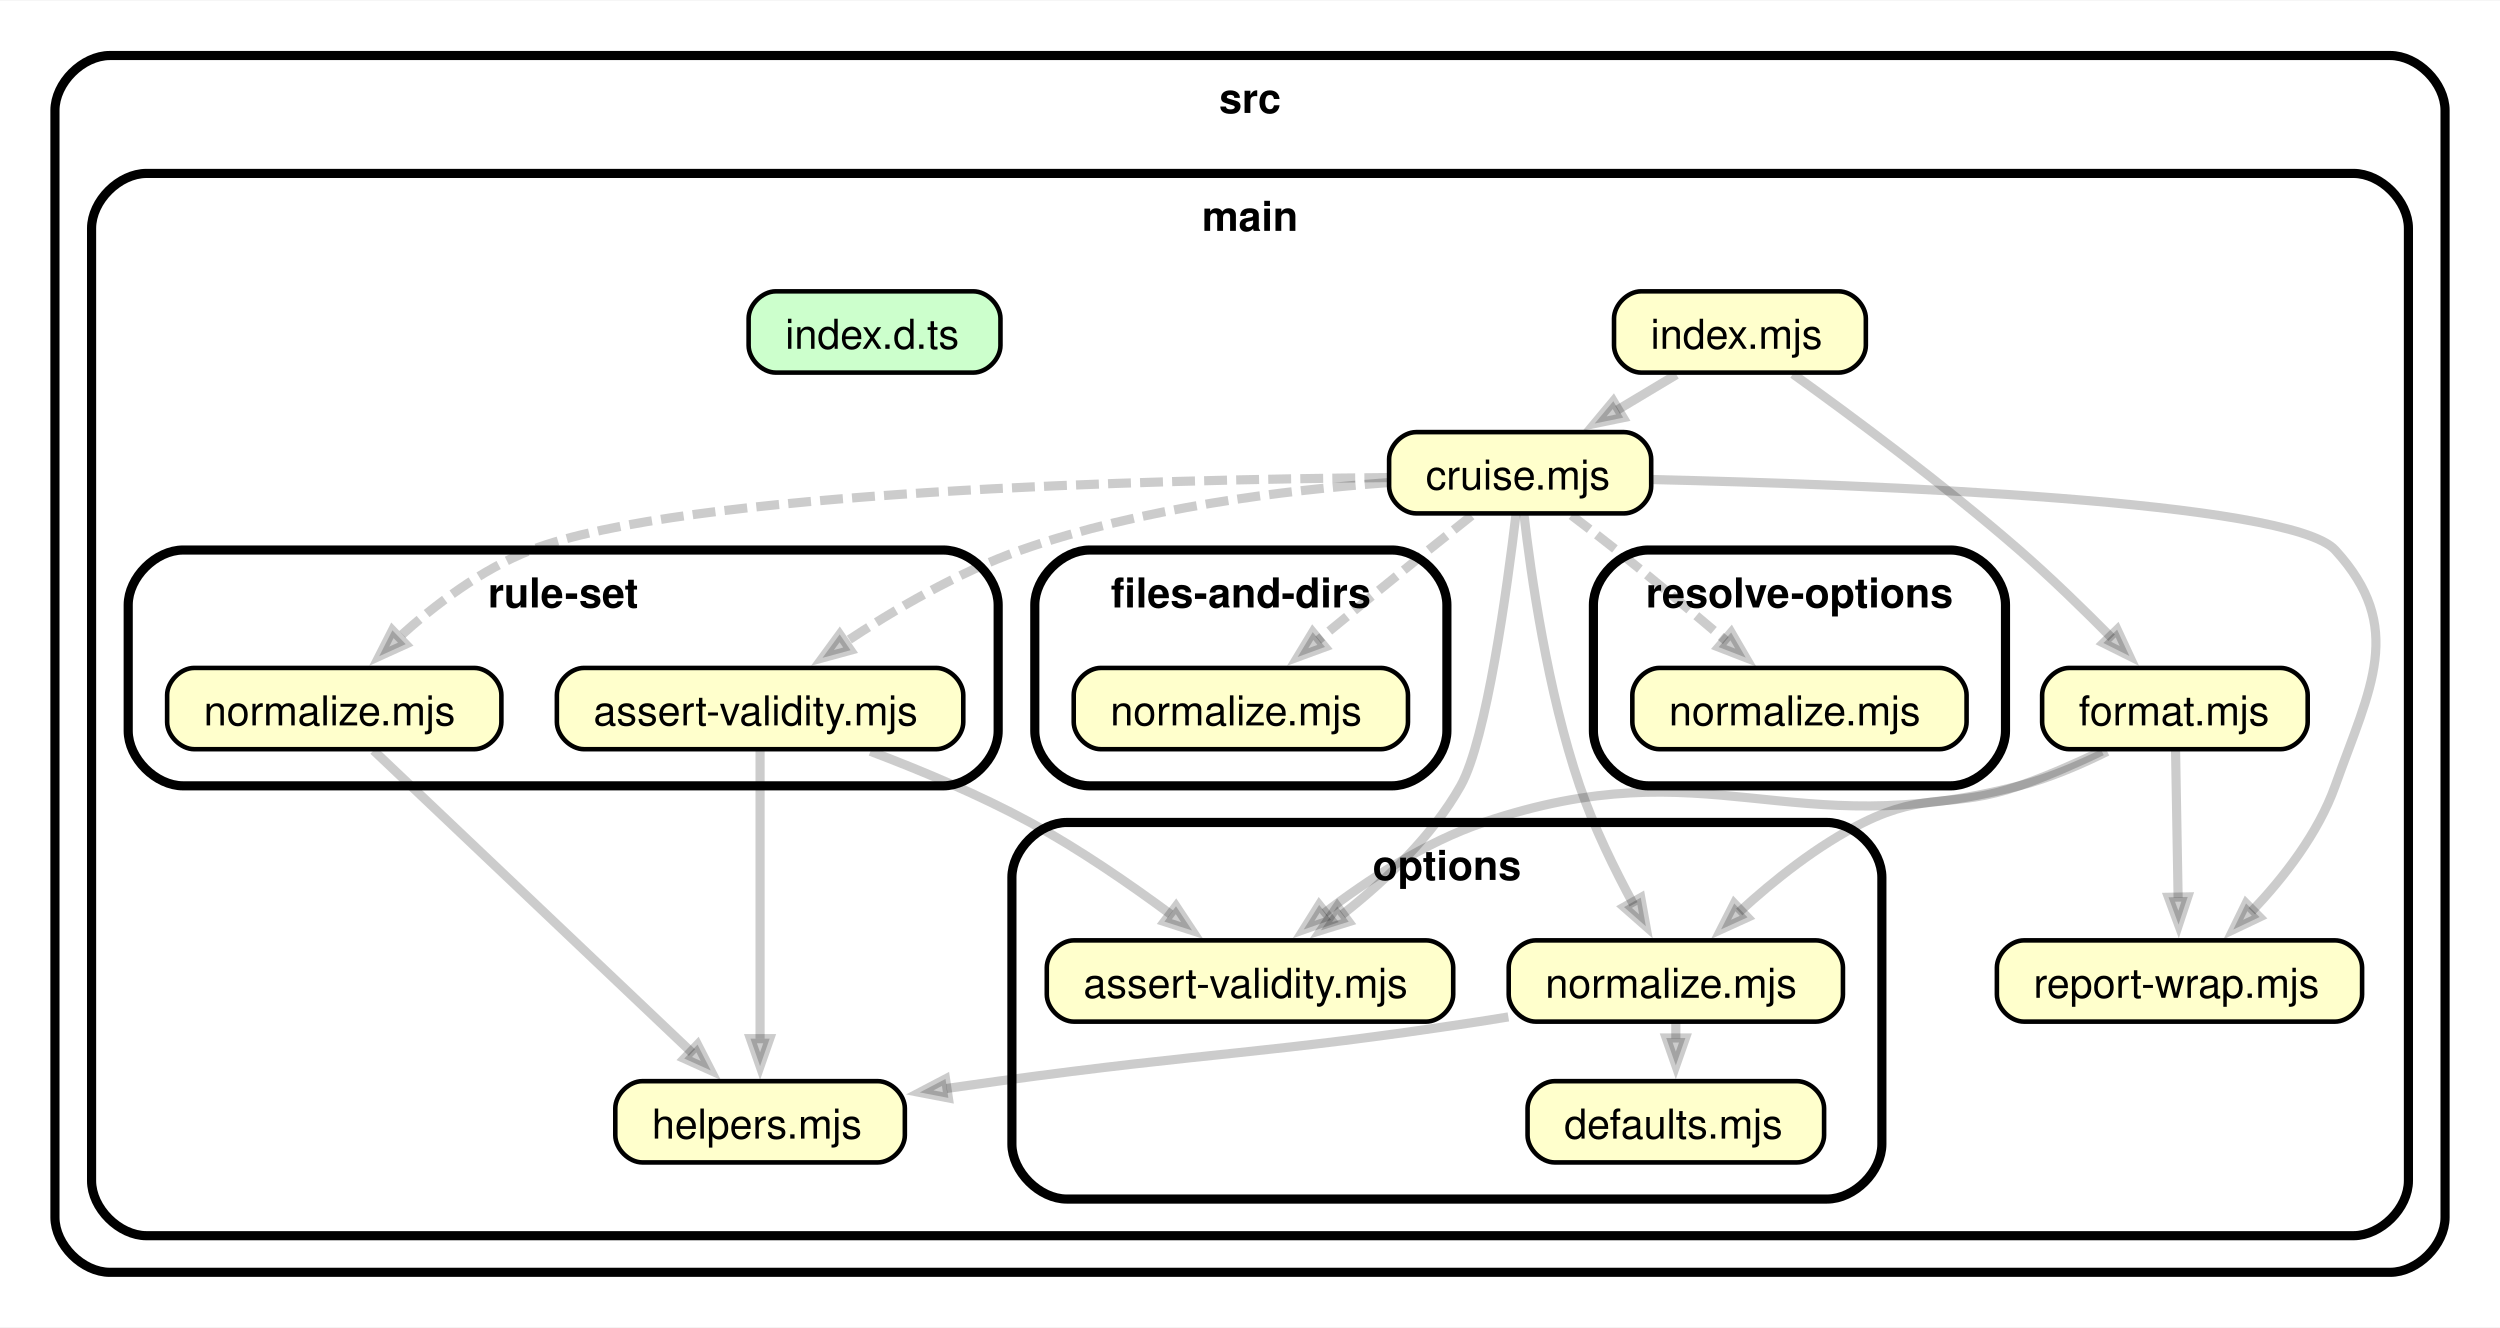
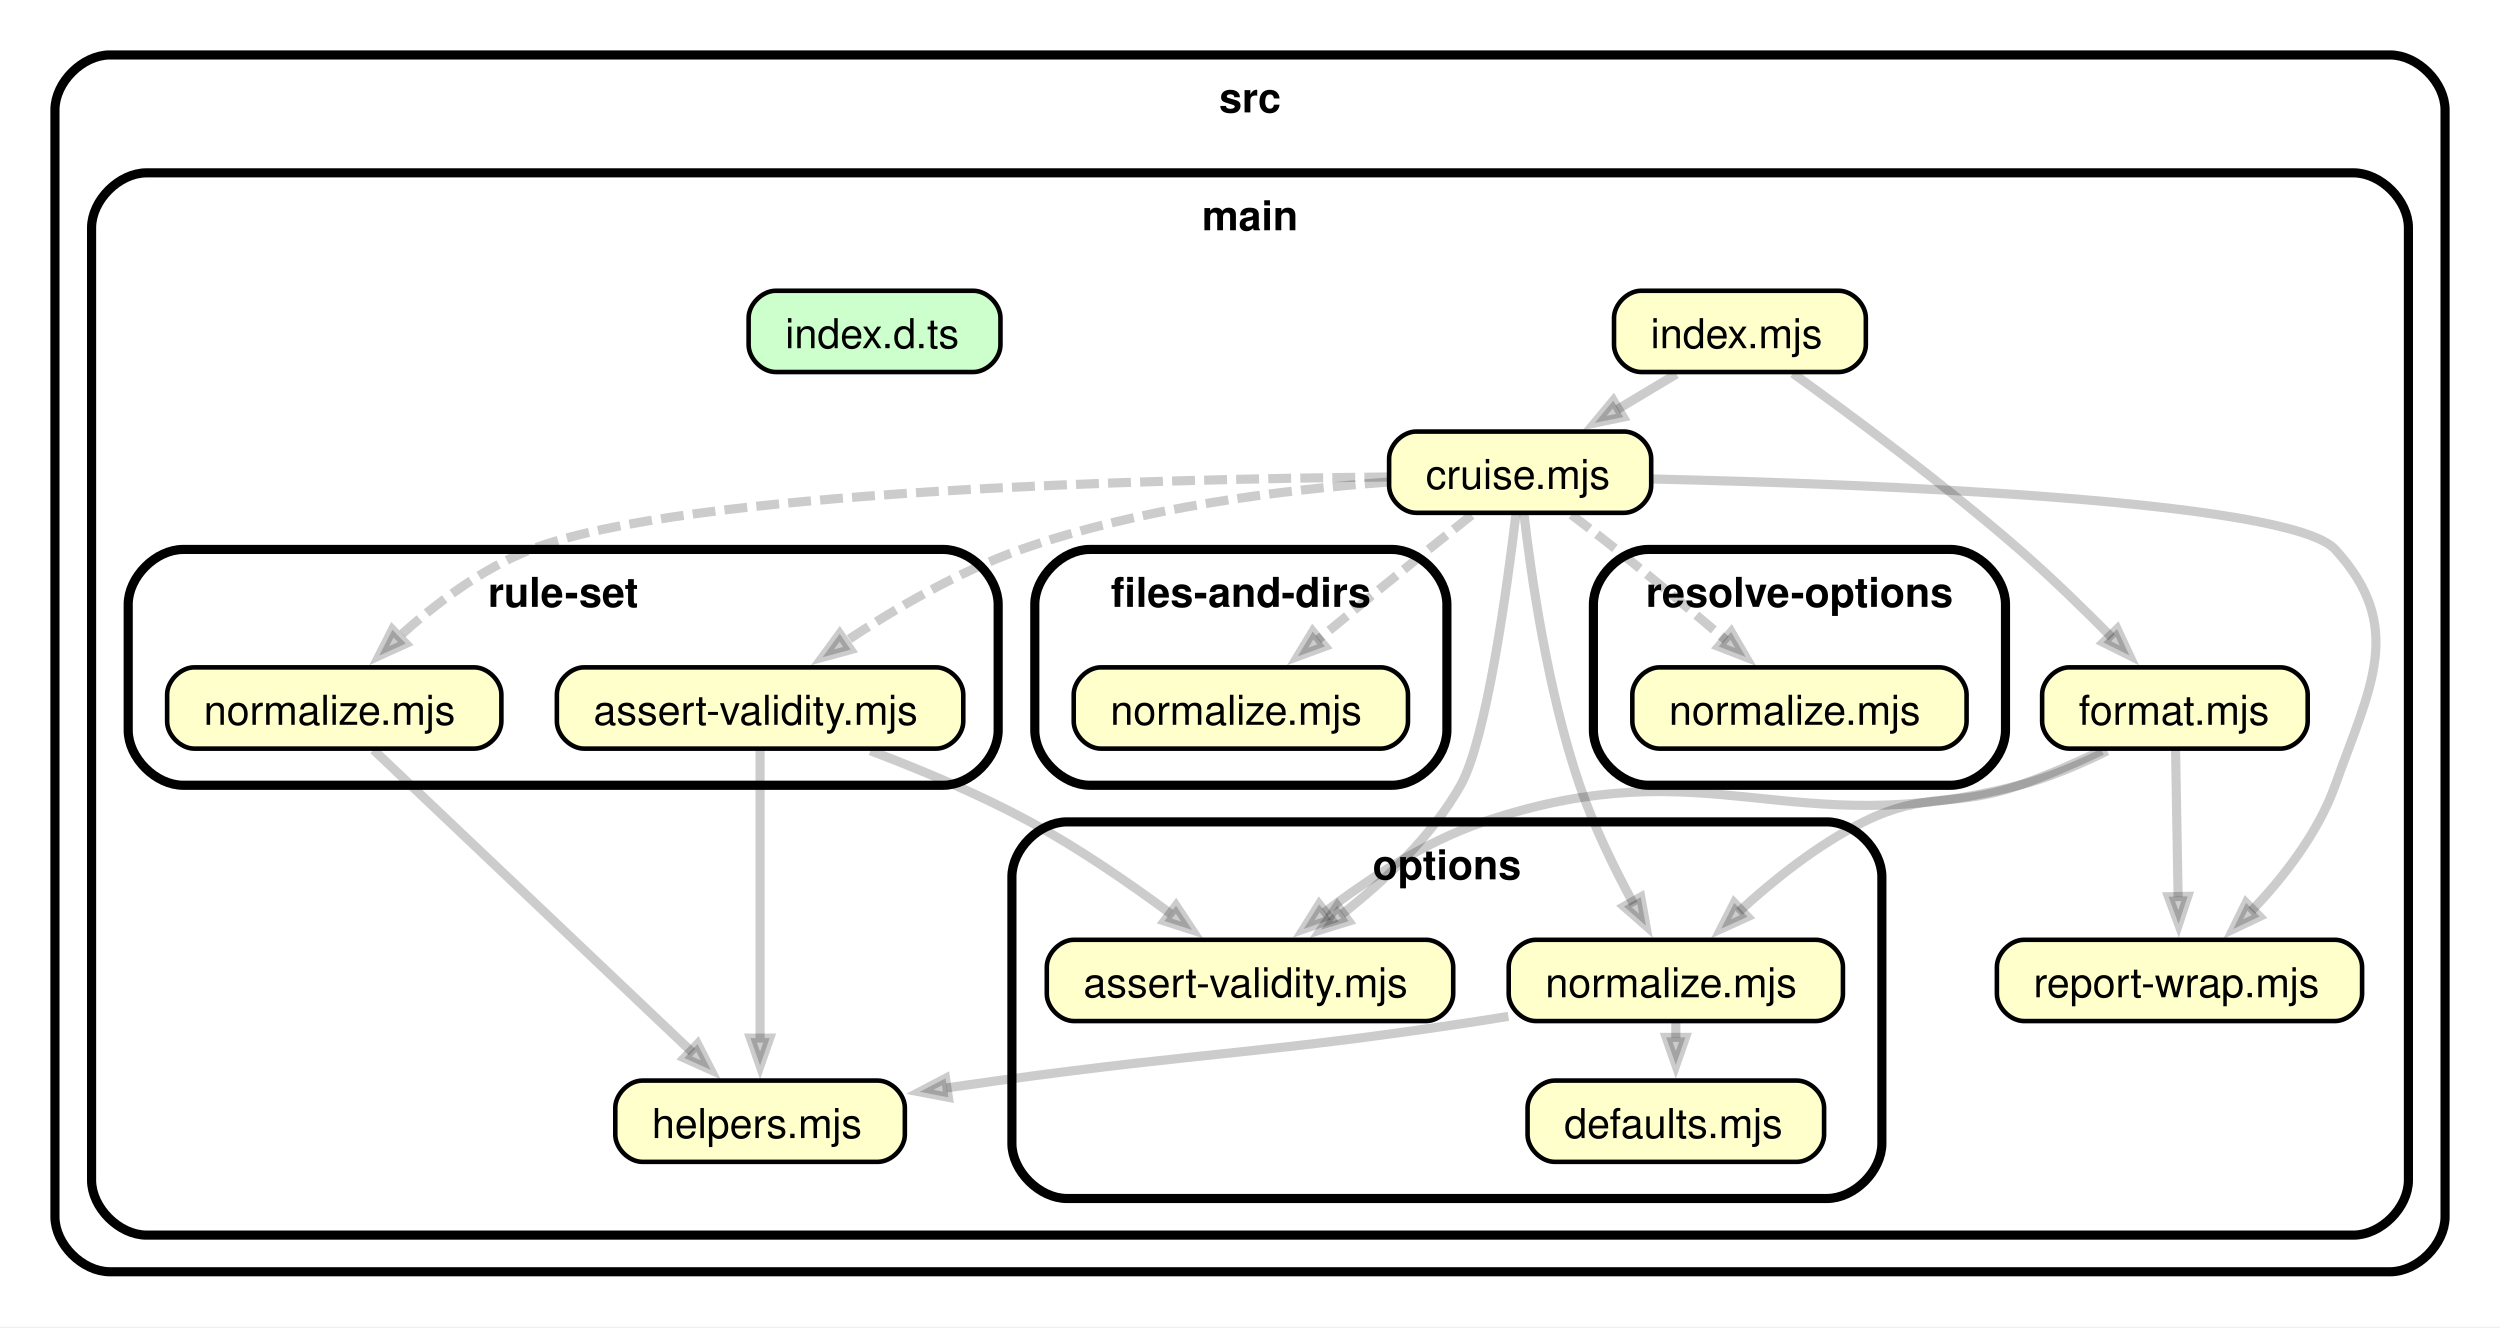
- <svg xmlns="http://www.w3.org/2000/svg" xmlns:xlink="http://www.w3.org/1999/xlink" width="728" height="290pt" viewBox="0 0 546 289.75">
+ <svg xmlns="http://www.w3.org/2000/svg" xmlns:xlink="http://www.w3.org/1999/xlink" width="728" height="290pt" viewBox="0 0 546 290">
  <g class="graph" transform="translate(4 285.75)">
    <path fill="#fff" d="M-4 4v-289.75h546V4z" />
    <g class="cluster">
      <path fill="#fff" stroke="#000" stroke-width="2" d="M20-8h498c6 0 12-6 12-12v-241.75c0-6-6-12-12-12H20c-6 0-12 6-12 12V-20c0 6 6 12 12 12" />
-       <text x="269" y="-261.2" font-family="Helvetica,sans-Serif" font-size="9" font-weight="bold" text-anchor="middle">src</text>
+       <text xml:space="preserve" x="269" y="-261.2" font-family="Helvetica,sans-Serif" font-size="9" font-weight="bold" text-anchor="middle">src</text>
    </g>
    <g class="cluster">
      <path fill="#fff" stroke="#000" stroke-width="2" d="M28-16h482c6 0 12-6 12-12v-208c0-6-6-12-12-12H28c-6 0-12 6-12 12v208c0 6 6 12 12 12" />
-       <text x="269" y="-235.45" font-family="Helvetica,sans-Serif" font-size="9" font-weight="bold" text-anchor="middle">main</text>
+       <text xml:space="preserve" x="269" y="-235.45" font-family="Helvetica,sans-Serif" font-size="9" font-weight="bold" text-anchor="middle">main</text>
    </g>
    <g class="cluster">
      <path fill="#fff" stroke="#000" stroke-width="2" d="M234-114.25h66c6 0 12-6 12-12v-27.5c0-6-6-12-12-12h-66c-6 0-12 6-12 12v27.5c0 6 6 12 12 12" />
-       <text x="267" y="-153.2" font-family="Helvetica,sans-Serif" font-size="9" font-weight="bold" text-anchor="middle">files-and-dirs</text>
+       <text xml:space="preserve" x="267" y="-153.2" font-family="Helvetica,sans-Serif" font-size="9" font-weight="bold" text-anchor="middle">files-and-dirs</text>
    </g>
    <g class="cluster">
      <path fill="#fff" stroke="#000" stroke-width="2" d="M229-24h166c6 0 12-6 12-12v-58.25c0-6-6-12-12-12H229c-6 0-12 6-12 12V-36c0 6 6 12 12 12" />
-       <text x="312" y="-93.7" font-family="Helvetica,sans-Serif" font-size="9" font-weight="bold" text-anchor="middle">options</text>
+       <text xml:space="preserve" x="312" y="-93.7" font-family="Helvetica,sans-Serif" font-size="9" font-weight="bold" text-anchor="middle">options</text>
    </g>
    <g class="cluster">
      <path fill="#fff" stroke="#000" stroke-width="2" d="M356-114.25h66c6 0 12-6 12-12v-27.5c0-6-6-12-12-12h-66c-6 0-12 6-12 12v27.5c0 6 6 12 12 12" />
-       <text x="389" y="-153.2" font-family="Helvetica,sans-Serif" font-size="9" font-weight="bold" text-anchor="middle">resolve-options</text>
+       <text xml:space="preserve" x="389" y="-153.2" font-family="Helvetica,sans-Serif" font-size="9" font-weight="bold" text-anchor="middle">resolve-options</text>
    </g>
    <g class="cluster">
      <path fill="#fff" stroke="#000" stroke-width="2" d="M36-114.25h166c6 0 12-6 12-12v-27.5c0-6-6-12-12-12H36c-6 0-12 6-12 12v27.5c0 6 6 12 12 12" />
-       <text x="119" y="-153.2" font-family="Helvetica,sans-Serif" font-size="9" font-weight="bold" text-anchor="middle">rule-set</text>
+       <text xml:space="preserve" x="119" y="-153.2" font-family="Helvetica,sans-Serif" font-size="9" font-weight="bold" text-anchor="middle">rule-set</text>
    </g>
    <g class="node">
      <a xlink:href="src/main/cruise.mjs" xlink:title="cruise.mjs">
        <path fill="#ffc" stroke="#000" d="M350.71-191.5h-45.42c-2.96 0-5.91 2.96-5.91 5.92v5.91c0 2.96 2.95 5.92 5.91 5.92h45.42c2.96 0 5.91-2.96 5.91-5.92v-5.91c0-2.96-2.95-5.92-5.91-5.92" />
-         <text x="307.38" y="-178.95" font-family="Helvetica,sans-Serif" font-size="9">cruise.mjs</text>
+         <text xml:space="preserve" x="307.38" y="-178.95" font-family="Helvetica,sans-Serif" font-size="9">cruise.mjs</text>
      </a>
    </g>
    <g class="node">
      <a xlink:href="src/main/files-and-dirs/normalize.mjs" xlink:title="normalize.mjs">
        <path fill="#ffc" stroke="#000" d="M297.58-140h-61.16c-2.96 0-5.92 2.96-5.92 5.92v5.91c0 2.96 2.96 5.92 5.92 5.92h61.16c2.96 0 5.92-2.96 5.92-5.92v-5.91c0-2.96-2.96-5.92-5.92-5.92" />
-         <text x="238.5" y="-127.45" font-family="Helvetica,sans-Serif" font-size="9">normalize.mjs</text>
+         <text xml:space="preserve" x="238.5" y="-127.45" font-family="Helvetica,sans-Serif" font-size="9">normalize.mjs</text>
      </a>
    </g>
    <g class="edge">
      <path fill="none" stroke="#000" stroke-dasharray="5,2" stroke-opacity=".2" stroke-width="2" d="M317.39-173.25c-3.04 2.41-6.35 5.05-9.39 7.5a3372 3372 0 0 0-24.09 19.66" />
      <path fill-opacity=".2" stroke="#000" stroke-opacity=".2" stroke-width="2" d="m285.38-144.58-5.97 2.19 3.29-5.43z" />
    </g>
    <g class="node">
      <a xlink:href="src/main/options/assert-validity.mjs" xlink:title="assert-validity.mjs">
        <path fill="#ffc" stroke="#000" d="M307.46-80.5h-76.92c-2.96 0-5.92 2.96-5.92 5.92v5.91c0 2.96 2.96 5.92 5.92 5.92h76.92c2.96 0 5.92-2.96 5.92-5.92v-5.91c0-2.96-2.96-5.92-5.92-5.92" />
-         <text x="232.62" y="-67.95" font-family="Helvetica,sans-Serif" font-size="9">assert-validity.mjs</text>
+         <text xml:space="preserve" x="232.62" y="-67.95" font-family="Helvetica,sans-Serif" font-size="9">assert-validity.mjs</text>
      </a>
    </g>
    <g class="edge">
      <path fill="none" stroke="#000" stroke-opacity=".2" stroke-width="2" d="M327.08-173.46c-1.87 15.64-6.41 49.14-12.08 59.21-6.26 11.11-16.56 20.84-25.83 28.1" />
      <path fill-opacity=".2" stroke="#000" stroke-opacity=".2" stroke-width="2" d="m290.56-84.57-6.08 1.88 3.58-5.25z" />
    </g>
    <g class="node">
      <a xlink:href="src/main/options/normalize.mjs" xlink:title="normalize.mjs">
        <path fill="#ffc" stroke="#000" d="M392.58-80.5h-61.16c-2.96 0-5.92 2.96-5.92 5.92v5.91c0 2.96 2.96 5.92 5.92 5.92h61.16c2.96 0 5.92-2.96 5.92-5.92v-5.91c0-2.96-2.96-5.92-5.92-5.92" />
-         <text x="333.5" y="-67.95" font-family="Helvetica,sans-Serif" font-size="9">normalize.mjs</text>
+         <text xml:space="preserve" x="333.5" y="-67.95" font-family="Helvetica,sans-Serif" font-size="9">normalize.mjs</text>
      </a>
    </g>
    <g class="edge">
      <path fill="none" stroke="#000" stroke-opacity=".2" stroke-width="2" d="M328.83-173.56c1.47 12.84 5.09 38.57 12.17 59.31 3.03 8.89 7.63 18.27 11.75 25.87" />
      <path fill-opacity=".2" stroke="#000" stroke-opacity=".2" stroke-width="2" d="m354.34-89.83 1.12 6.26-4.78-4.2z" />
    </g>
    <g class="node">
      <a xlink:href="src/main/report-wrap.mjs" xlink:title="report-wrap.mjs">
        <path fill="#ffc" stroke="#000" d="M505.96-80.5h-67.92c-2.96 0-5.92 2.96-5.92 5.92v5.91c0 2.96 2.96 5.92 5.92 5.92h67.92c2.96 0 5.92-2.96 5.92-5.92v-5.91c0-2.96-2.96-5.92-5.92-5.92" />
-         <text x="440.12" y="-67.95" font-family="Helvetica,sans-Serif" font-size="9">report-wrap.mjs</text>
+         <text xml:space="preserve" x="440.12" y="-67.95" font-family="Helvetica,sans-Serif" font-size="9">report-wrap.mjs</text>
      </a>
    </g>
    <g class="edge">
      <path fill="none" stroke="#000" stroke-opacity=".2" stroke-width="2" d="M356.92-181.14c47.85 1.11 139.24 4.63 149.08 15.39 15.45 16.89 7.69 29.94 0 51.5-3.69 10.36-11.2 20.01-18.22 27.4" />
      <path fill-opacity=".2" stroke="#000" stroke-opacity=".2" stroke-width="2" d="m489.49-85.59-5.74 2.73 2.79-5.71z" />
    </g>
    <g class="node">
      <a xlink:href="src/main/resolve-options/normalize.mjs" xlink:title="normalize.mjs">
        <path fill="#ffc" stroke="#000" d="M419.58-140h-61.16c-2.96 0-5.92 2.96-5.92 5.92v5.91c0 2.96 2.96 5.92 5.92 5.92h61.16c2.96 0 5.92-2.96 5.92-5.92v-5.91c0-2.96-2.96-5.92-5.92-5.92" />
-         <text x="360.5" y="-127.45" font-family="Helvetica,sans-Serif" font-size="9">normalize.mjs</text>
+         <text xml:space="preserve" x="360.5" y="-127.45" font-family="Helvetica,sans-Serif" font-size="9">normalize.mjs</text>
      </a>
    </g>
    <g class="edge">
      <path fill="none" stroke="#000" stroke-dasharray="5,2" stroke-opacity=".2" stroke-width="2" d="M339.2-173.33c3.19 2.41 6.66 5.07 9.8 7.58 7.98 6.36 16.67 13.63 23.91 19.77" />
      <path fill-opacity=".2" stroke="#000" stroke-opacity=".2" stroke-width="2" d="m374.08-147.74 3.2 5.49-5.93-2.3z" />
    </g>
    <g class="node">
      <a xlink:href="src/main/rule-set/assert-validity.mjs" xlink:title="assert-validity.mjs">
        <path fill="#ffc" stroke="#000" d="M200.46-140h-76.92c-2.96 0-5.92 2.96-5.92 5.92v5.91c0 2.96 2.96 5.92 5.92 5.92h76.92c2.96 0 5.92-2.96 5.92-5.92v-5.91c0-2.96-2.96-5.92-5.92-5.92" />
-         <text x="125.62" y="-127.45" font-family="Helvetica,sans-Serif" font-size="9">assert-validity.mjs</text>
+         <text xml:space="preserve" x="125.62" y="-127.45" font-family="Helvetica,sans-Serif" font-size="9">assert-validity.mjs</text>
      </a>
    </g>
    <g class="edge">
      <path fill="none" stroke="#000" stroke-dasharray="5,2" stroke-opacity=".2" stroke-width="2" d="M299.04-180.46c-22.39 1.63-53.89 5.49-80.04 14.71-13.78 4.85-27.93 13.18-38.69 20.33" />
      <path fill-opacity=".2" stroke="#000" stroke-opacity=".2" stroke-width="2" d="m181.77-143.87-6.14 1.67 3.76-5.13z" />
    </g>
    <g class="node">
      <a xlink:href="src/main/rule-set/normalize.mjs" xlink:title="normalize.mjs">
        <path fill="#ffc" stroke="#000" d="M99.58-140H38.42c-2.96 0-5.92 2.96-5.92 5.92v5.91c0 2.96 2.96 5.92 5.92 5.92h61.16c2.96 0 5.92-2.96 5.92-5.92v-5.91c0-2.96-2.96-5.92-5.92-5.92" />
-         <text x="40.5" y="-127.45" font-family="Helvetica,sans-Serif" font-size="9">normalize.mjs</text>
+         <text xml:space="preserve" x="40.5" y="-127.45" font-family="Helvetica,sans-Serif" font-size="9">normalize.mjs</text>
      </a>
    </g>
    <g class="edge">
      <path fill="none" stroke="#000" stroke-dasharray="5,2" stroke-opacity=".2" stroke-width="2" d="M298.98-181.57c-50.82.44-153.66 2.95-186.98 15.82-10.83 4.18-21.14 12.06-28.95 19.14" />
      <path fill-opacity=".2" stroke="#000" stroke-opacity=".2" stroke-width="2" d="m84.61-145.19-5.79 2.63 2.88-5.66z" />
    </g>
    <g class="node">
      <a xlink:href="src/main/helpers.mjs" xlink:title="helpers.mjs">
        <path fill="#ffc" stroke="#000" d="M187.71-49.75h-51.42c-2.96 0-5.91 2.96-5.91 5.92v5.91c0 2.96 2.95 5.92 5.91 5.92h51.42c2.96 0 5.91-2.96 5.91-5.92v-5.91c0-2.96-2.95-5.92-5.91-5.92" />
-         <text x="138.38" y="-37.2" font-family="Helvetica,sans-Serif" font-size="9">helpers.mjs</text>
+         <text xml:space="preserve" x="138.38" y="-37.2" font-family="Helvetica,sans-Serif" font-size="9">helpers.mjs</text>
      </a>
    </g>
    <g class="edge">
      <path fill="none" stroke="#000" stroke-opacity=".2" stroke-width="2" d="M325.43-63.78c-2.17.36-4.33.71-6.43 1.03-46.48 7.13-58.42 6.59-105 13-3.66.5-7.47 1.05-11.28 1.6" />
      <path fill-opacity=".2" stroke="#000" stroke-opacity=".2" stroke-width="2" d="m203.12-46.09-6.25-1.2 5.63-2.95z" />
    </g>
    <g class="node">
      <a xlink:href="src/main/options/defaults.mjs" xlink:title="defaults.mjs">
        <path fill="#ffc" stroke="#000" d="M388.46-49.75h-52.92c-2.96 0-5.92 2.96-5.92 5.92v5.91c0 2.96 2.96 5.92 5.92 5.92h52.92c2.96 0 5.92-2.96 5.92-5.92v-5.91c0-2.96-2.96-5.92-5.92-5.92" />
-         <text x="337.62" y="-37.2" font-family="Helvetica,sans-Serif" font-size="9">defaults.mjs</text>
+         <text xml:space="preserve" x="337.62" y="-37.2" font-family="Helvetica,sans-Serif" font-size="9">defaults.mjs</text>
      </a>
    </g>
    <g class="edge">
      <path fill="none" stroke="#000" stroke-opacity=".2" stroke-width="2" d="M362-62.46v3.39" />
      <path fill-opacity=".2" stroke="#000" stroke-opacity=".2" stroke-width="2" d="m364.1-59.18-2.1 6-2.1-6z" />
    </g>
    <g class="edge">
      <path fill="none" stroke="#000" stroke-opacity=".2" stroke-width="2" d="M186.1-121.79c10.92 4.13 23.83 9.53 34.9 15.54 10.65 5.79 21.78 13.47 30.64 20.03" />
      <path fill-opacity=".2" stroke="#000" stroke-opacity=".2" stroke-width="2" d="m252.84-87.95 3.52 5.3-6.06-1.95z" />
    </g>
    <g class="edge">
      <path fill="none" stroke="#000" stroke-opacity=".2" stroke-width="2" d="M162-121.98v62.95" />
      <path fill-opacity=".2" stroke="#000" stroke-opacity=".2" stroke-width="2" d="m164.1-59.03-2.1 6-2.1-6z" />
    </g>
    <g class="edge">
      <path fill="none" stroke="#000" stroke-opacity=".2" stroke-width="2" d="M77.58-121.98c15.85 15.04 49.88 47.33 69.55 66" />
      <path fill-opacity=".2" stroke="#000" stroke-opacity=".2" stroke-width="2" d="m148.34-57.74 2.9 5.66-5.8-2.61z" />
    </g>
    <g class="node">
      <a xlink:href="src/main/format.mjs" xlink:title="format.mjs">
        <path fill="#ffc" stroke="#000" d="M494.08-140h-46.16c-2.96 0-5.92 2.96-5.92 5.92v5.91c0 2.96 2.96 5.92 5.92 5.92h46.16c2.96 0 5.92-2.96 5.92-5.92v-5.91c0-2.96-2.96-5.92-5.92-5.92" />
-         <text x="450" y="-127.45" font-family="Helvetica,sans-Serif" font-size="9">format.mjs</text>
+         <text xml:space="preserve" x="450" y="-127.45" font-family="Helvetica,sans-Serif" font-size="9">format.mjs</text>
      </a>
    </g>
    <g class="edge">
      <path fill="none" stroke="#000" stroke-opacity=".2" stroke-width="2" d="M456.21-121.77c-5.81 2.89-12.65 5.83-19.21 7.52-50.47 13.02-67.62-8.67-117 8-12.69 4.28-25.26 12.52-34.75 19.77" />
      <path fill-opacity=".2" stroke="#000" stroke-opacity=".2" stroke-width="2" d="m286.72-84.97-6 2.11 3.38-5.39z" />
    </g>
    <g class="edge">
      <path fill="none" stroke="#000" stroke-opacity=".2" stroke-width="2" d="M455.03-121.84c-5.6 2.68-12 5.5-18.03 7.59-14.67 5.09-20.08 1.12-34 8-9.98 4.93-19.69 12.71-27.15 19.55" />
      <path fill-opacity=".2" stroke="#000" stroke-opacity=".2" stroke-width="2" d="m377.66-85.53-5.78 2.63 2.88-5.66z" />
    </g>
    <g class="edge">
      <path fill="none" stroke="#000" stroke-opacity=".2" stroke-width="2" d="M471.14-122.13c.14 8.32.37 21.59.56 32.31" />
      <path fill-opacity=".2" stroke="#000" stroke-opacity=".2" stroke-width="2" d="m473.8-89.99-2 6.04-2.2-5.96z" />
    </g>
    <g class="node">
      <a xlink:href="src/main/index.d.ts" xlink:title="index.d.ts">
        <path fill="#cfc" stroke="#000" d="M208.58-222.25h-43.16c-2.96 0-5.92 2.96-5.92 5.92v5.91c0 2.96 2.96 5.92 5.92 5.92h43.16c2.96 0 5.92-2.96 5.92-5.92v-5.91c0-2.96-2.96-5.92-5.92-5.92" />
-         <text x="167.5" y="-209.7" font-family="Helvetica,sans-Serif" font-size="9">index.d.ts</text>
+         <text xml:space="preserve" x="167.5" y="-209.7" font-family="Helvetica,sans-Serif" font-size="9">index.d.ts</text>
      </a>
    </g>
    <g class="node">
      <a xlink:href="src/main/index.mjs" xlink:title="index.mjs">
        <path fill="#ffc" stroke="#000" d="M397.58-222.25h-43.16c-2.96 0-5.92 2.96-5.92 5.92v5.91c0 2.96 2.96 5.92 5.92 5.92h43.16c2.96 0 5.92-2.96 5.92-5.92v-5.91c0-2.96-2.96-5.92-5.92-5.92" />
-         <text x="356.5" y="-209.7" font-family="Helvetica,sans-Serif" font-size="9">index.mjs</text>
+         <text xml:space="preserve" x="356.5" y="-209.7" font-family="Helvetica,sans-Serif" font-size="9">index.mjs</text>
      </a>
    </g>
    <g class="edge">
      <path fill="none" stroke="#000" stroke-opacity=".2" stroke-width="2" d="M362.12-204.06c-4.02 2.41-8.5 5.09-12.85 7.7" />
      <path fill-opacity=".2" stroke="#000" stroke-opacity=".2" stroke-width="2" d="m350.51-194.66-6.23 1.28 4.07-4.88z" />
    </g>
    <g class="edge">
      <path fill="none" stroke="#000" stroke-opacity=".2" stroke-width="2" d="M387.58-204.2c12.53 9 32.93 24.1 49.42 38.45 6.9 6 14.15 13.07 20.18 19.17" />
      <path fill-opacity=".2" stroke="#000" stroke-opacity=".2" stroke-width="2" d="m458.38-148.37 2.68 5.76-5.69-2.83z" />
    </g>
  </g>
</svg>
